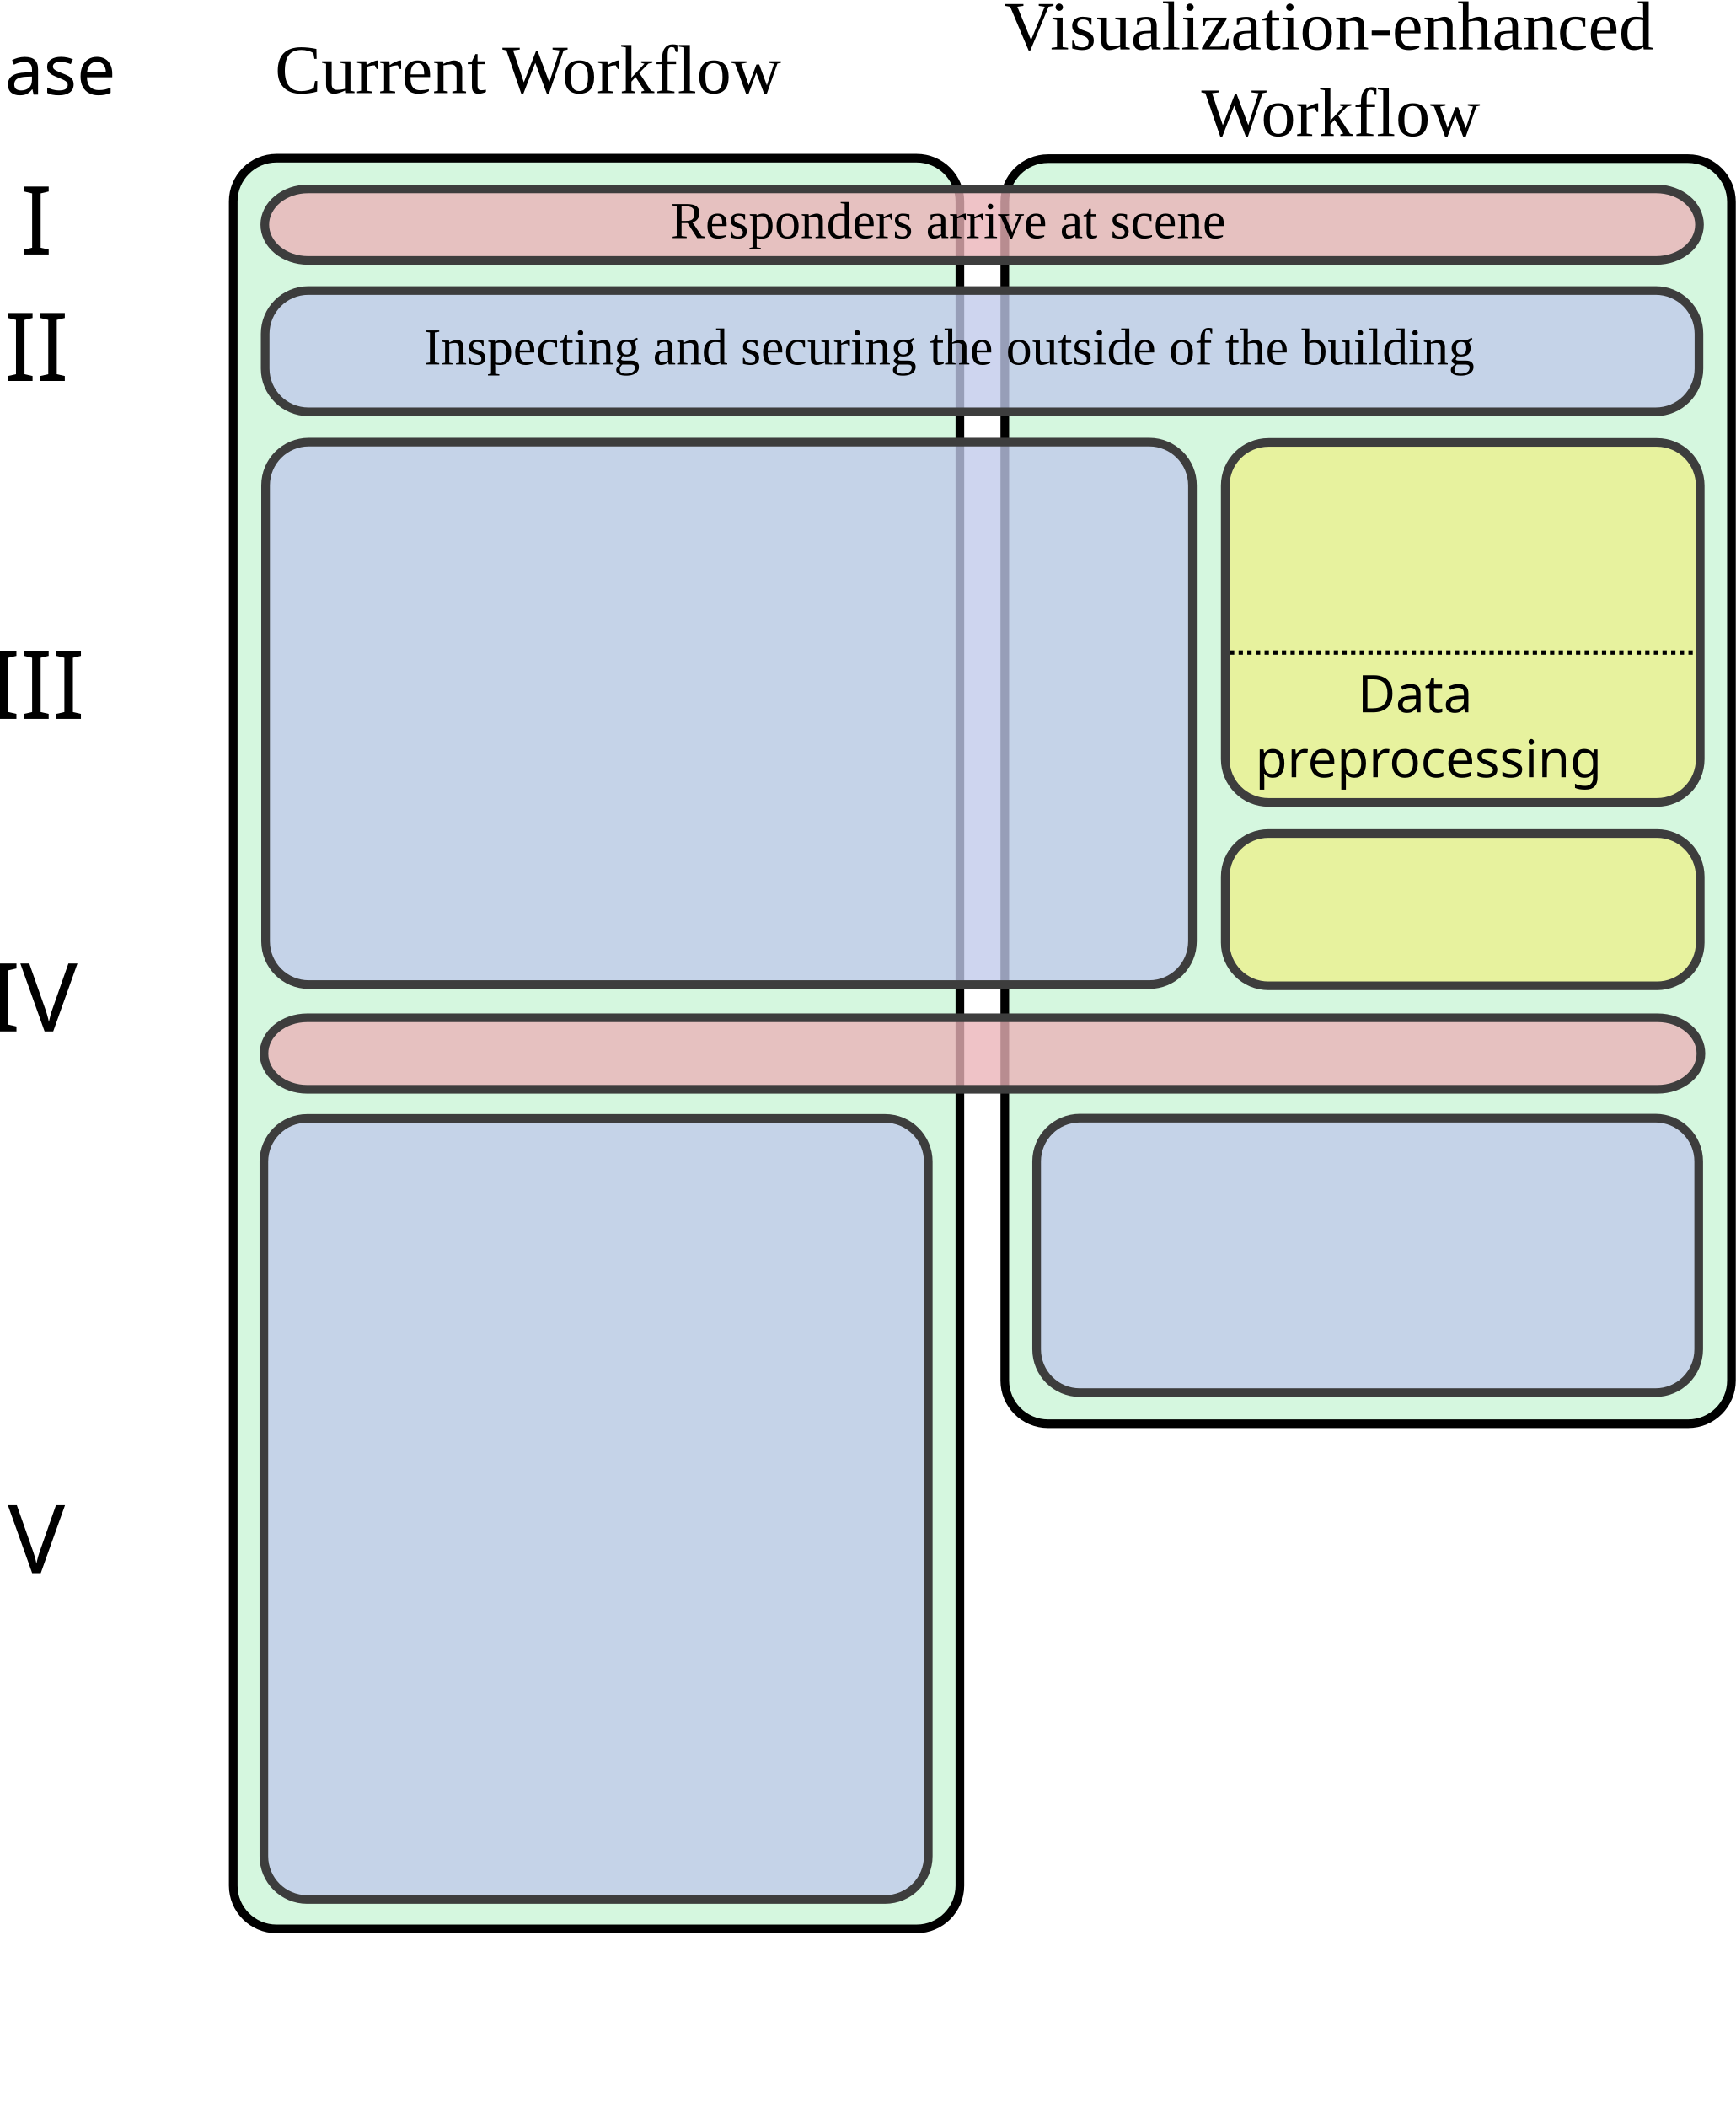
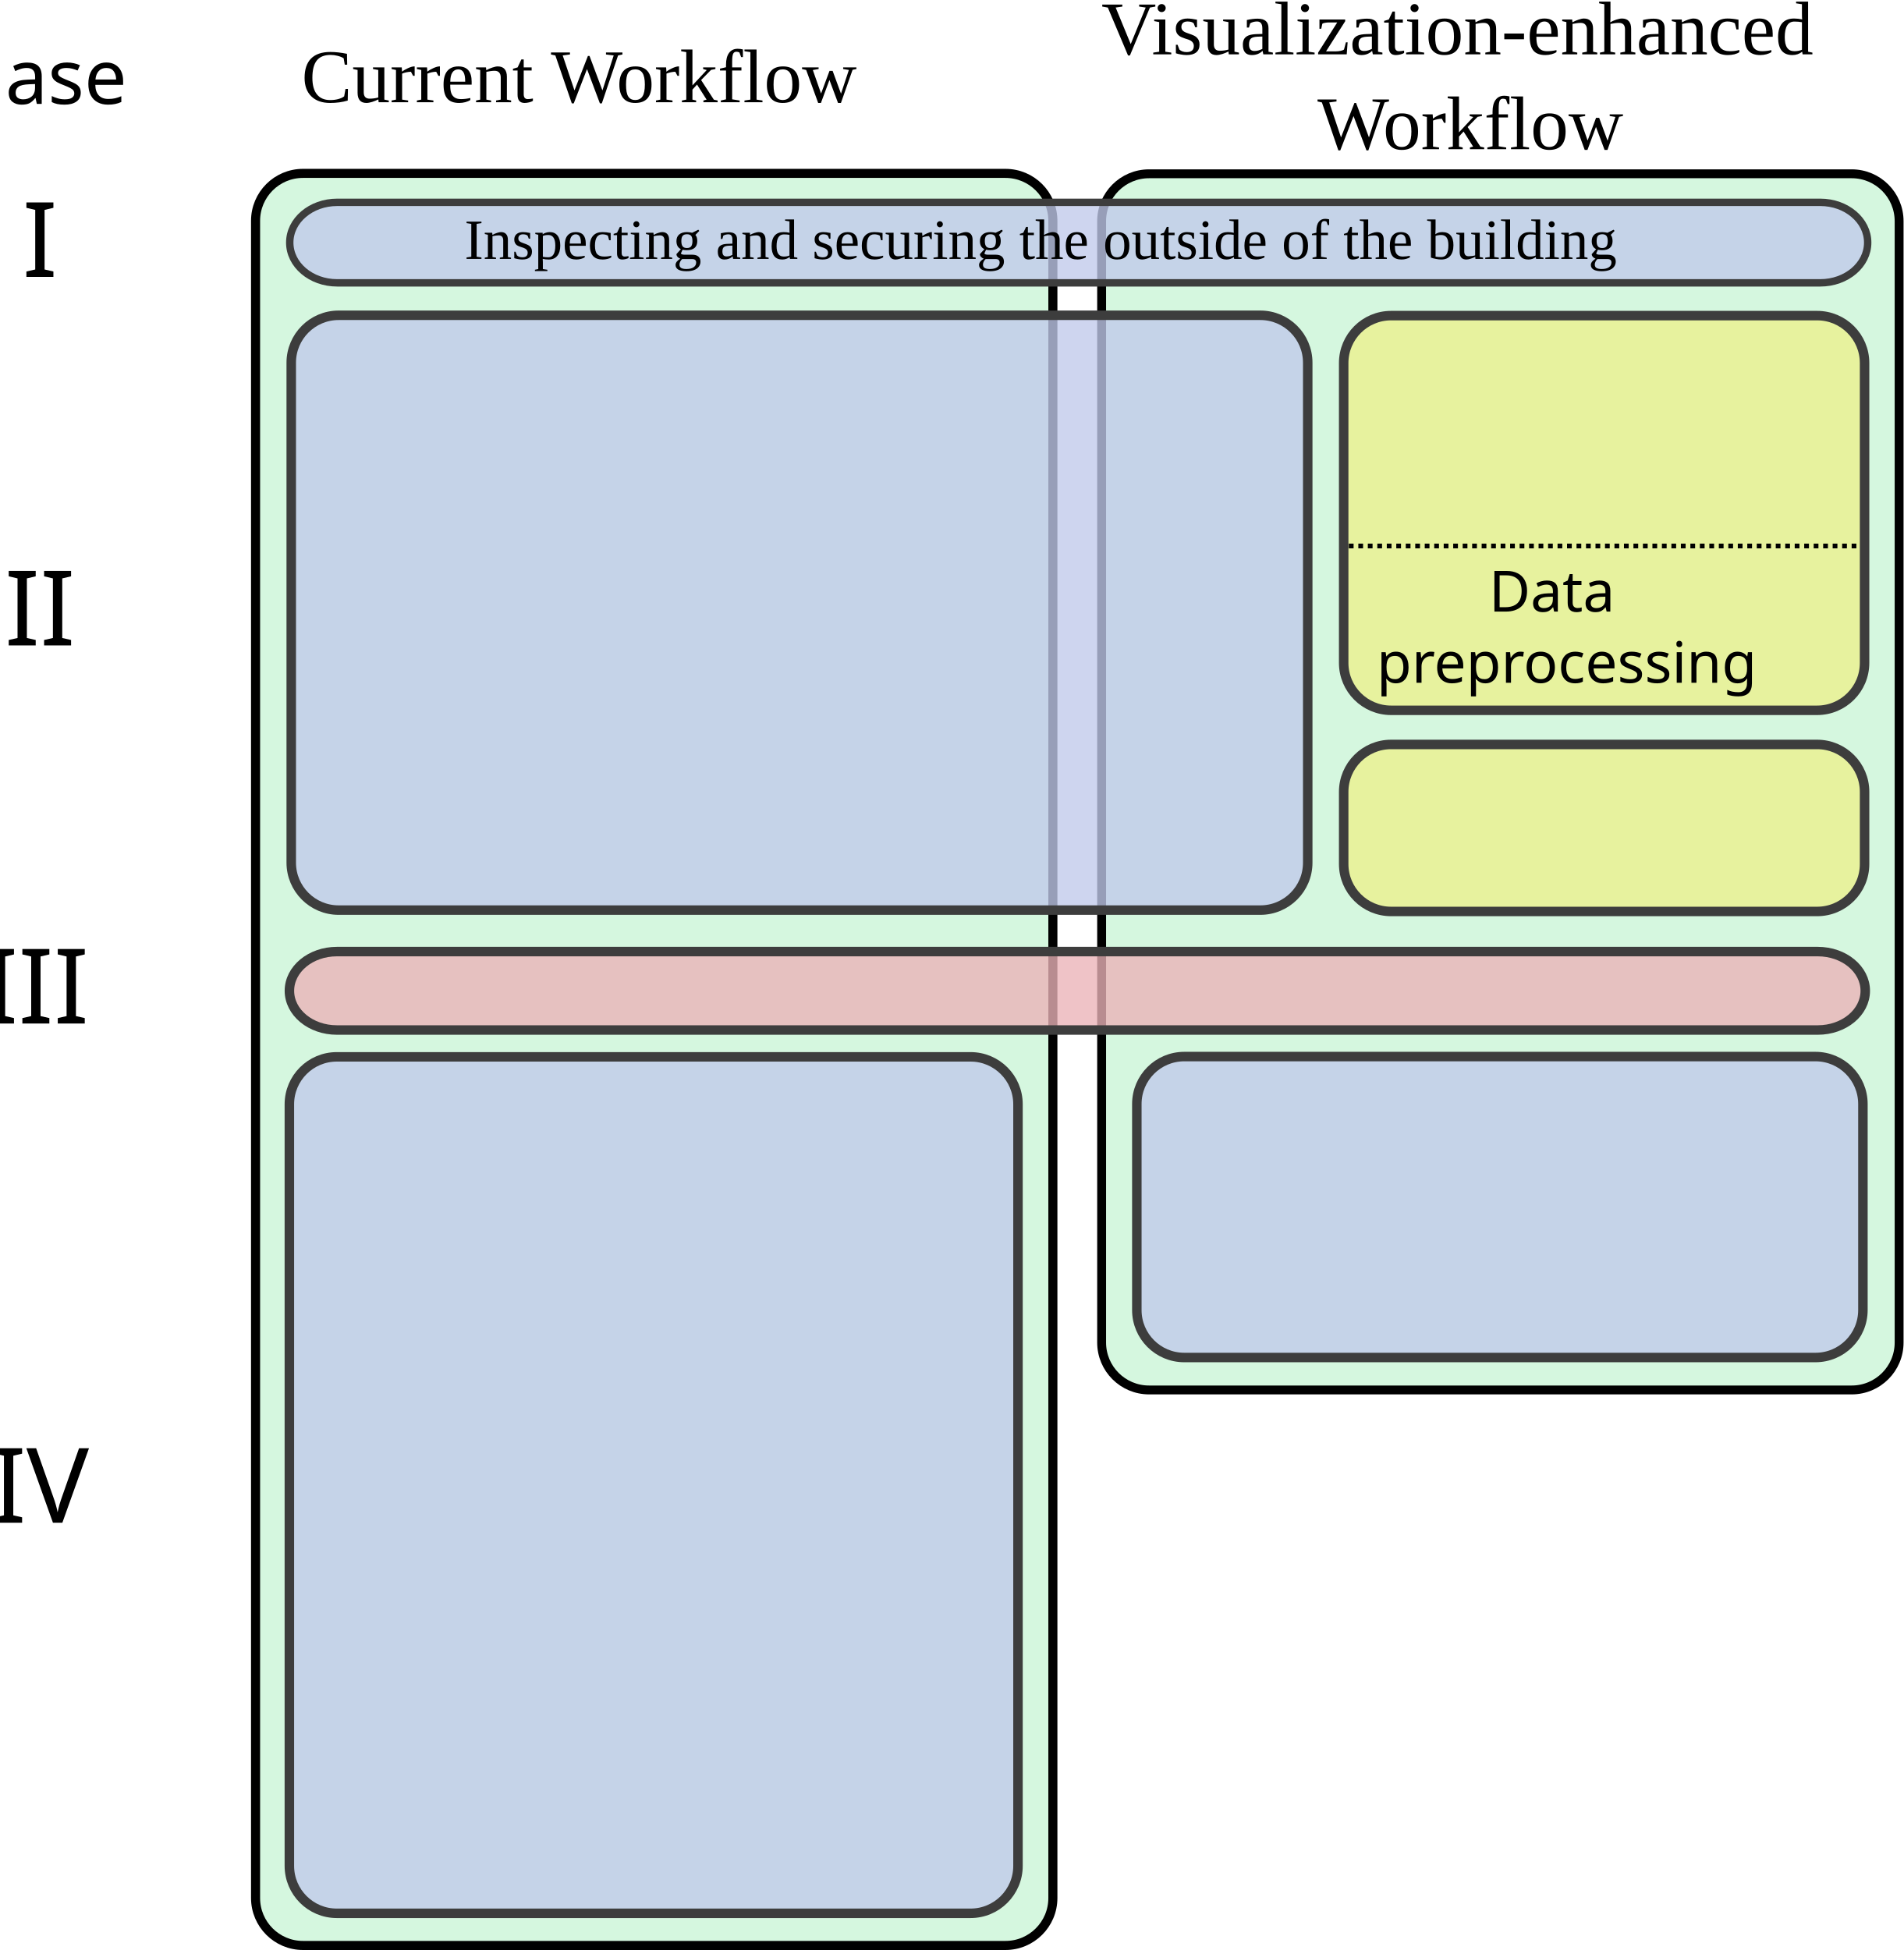
- <svg xmlns="http://www.w3.org/2000/svg" width="401.308" height="487.087" id="svg2985" version="1.1">
+ <svg xmlns="http://www.w3.org/2000/svg" width="401.308" height="411.103" id="svg2985" version="1.1">
  <defs id="defs2987">
    </defs>
-   <g id="layer1" transform="translate(90.60065,10.80058)">
-     <rect style="fill:#d5f7df;fill-opacity:1;fill-rule:nonzero;stroke:#000000;stroke-width:2;stroke-linecap:round;stroke-linejoin:miter;stroke-miterlimit:4;stroke-opacity:1;stroke-dasharray:none;stroke-dashoffset:0" id="rect3773" width="168" height="409.344" x="-36.679" y="25.767" rx="10" ry="10" />
+   <g id="layer1" transform="translate(90.60065,10.82985)">
+     <rect style="fill:#d5f7df;fill-opacity:1;fill-rule:nonzero;stroke:#000000;stroke-width:1.911;stroke-linecap:round;stroke-linejoin:miter;stroke-miterlimit:4;stroke-opacity:1;stroke-dasharray:none;stroke-dashoffset:0" id="rect3773" width="168.089" height="373.594" x="-36.723" y="25.723" rx="10" ry="10" />
    <text xml:space="preserve" style="font-size:25px;font-style:normal;font-variant:normal;font-weight:normal;font-stretch:normal;text-align:center;line-height:125%;letter-spacing:0px;word-spacing:0px;text-anchor:middle;fill:#000000;fill-opacity:1;stroke:none;font-family:HelveticaNeueLT Pro 55 Roman;-inkscape-font-specification:HelveticaNeueLT Pro 55 Roman" x="47.113" y="10.719" id="text3795">
      <tspan x="47.113" y="10.719" id="tspan3799" style="font-size:16px">Current Workflow</tspan>
    </text>
-     <rect style="fill:#d5f7df;fill-opacity:1;fill-rule:nonzero;stroke:#000000;stroke-width:2;stroke-linecap:round;stroke-linejoin:miter;stroke-miterlimit:4;stroke-opacity:1;stroke-dasharray:none;stroke-dashoffset:0" id="rect3773-7" width="168" height="292.455" x="141.707" y="25.872" rx="10" ry="10" />
+     <rect style="fill:#d5f7df;fill-opacity:1;fill-rule:nonzero;stroke:#000000;stroke-width:1.873;stroke-linecap:round;stroke-linejoin:miter;stroke-miterlimit:4;stroke-opacity:1;stroke-dasharray:none;stroke-dashoffset:0" id="rect3773-7" width="168.127" height="256.396" x="141.644" y="25.808" rx="10" ry="10" />
    <text xml:space="preserve" style="font-size:11px;font-style:normal;font-variant:normal;font-weight:normal;font-stretch:normal;text-align:center;line-height:125%;letter-spacing:0px;word-spacing:0px;text-anchor:middle;fill:#000000;fill-opacity:1;stroke:none;font-family:HelveticaNeueLT Pro 55 Roman;-inkscape-font-specification:HelveticaNeueLT Pro 55 Roman" x="226.257" y="0.623" id="text3795-4">
      <tspan x="226.257" y="0.623" style="font-size:16px" id="tspan3056">Visualization-enhanced</tspan>
      <tspan x="226.257" y="20.623" style="font-size:16px" id="tspan3054">Workflow</tspan>
    </text>
-     <rect style="fill:#ebb3b8;fill-opacity:0.784;fill-rule:nonzero;stroke:#3d3d3d;stroke-width:2;stroke-linecap:round;stroke-linejoin:miter;stroke-miterlimit:4;stroke-opacity:1;stroke-dasharray:none;stroke-dashoffset:0" id="rect3832" width="331.703" height="16.534" x="-29.382" y="32.871" rx="10" ry="10" />
-     <text xml:space="preserve" style="font-size:12px;font-style:normal;font-variant:normal;font-weight:normal;font-stretch:normal;text-align:center;line-height:125%;letter-spacing:0px;word-spacing:0px;text-anchor:middle;fill:#000000;fill-opacity:1;stroke:none;font-family:HelveticaNeueLT Pro 55 Roman;-inkscape-font-specification:HelveticaNeueLT Pro 55 Roman" x="136.128" y="44.234" id="text3834">
-       <tspan x="136.128" y="44.234" style="font-size:12px" id="tspan3884">Responders arrive at scene</tspan>
+     <rect style="fill:#c1caeb;fill-opacity:0.784;fill-rule:nonzero;stroke:#3d3d3d;stroke-width:1.559;stroke-linecap:round;stroke-linejoin:miter;stroke-miterlimit:4;stroke-opacity:1;stroke-dasharray:none;stroke-dashoffset:0" id="rect3832-8" width="332.664" height="16.975" x="-29.517" y="31.826" rx="10" ry="10" />
+     <text xml:space="preserve" style="font-size:12px;font-style:normal;font-variant:normal;font-weight:normal;font-stretch:normal;text-align:center;line-height:125%;letter-spacing:0px;word-spacing:0px;text-anchor:middle;fill:#000000;fill-opacity:1;stroke:none;font-family:HelveticaNeueLT Pro 55 Roman;-inkscape-font-specification:HelveticaNeueLT Pro 55 Roman" x="136.294" y="43.761" id="text3834-2">
+       <tspan x="136.294" y="43.761" style="font-size:12px" id="tspan3884-4">Inspecting and securing the outside of the building</tspan>
    </text>
-     <rect style="fill:#c1caeb;fill-opacity:0.784;fill-rule:nonzero;stroke:#3d3d3d;stroke-width:2;stroke-linecap:round;stroke-linejoin:miter;stroke-miterlimit:4;stroke-opacity:1;stroke-dasharray:none;stroke-dashoffset:0" id="rect3832-8" width="331.491" height="28.035" x="-29.296" y="56.36" rx="10" ry="10" />
-     <text xml:space="preserve" style="font-size:12px;font-style:normal;font-variant:normal;font-weight:normal;font-stretch:normal;text-align:center;line-height:125%;letter-spacing:0px;word-spacing:0px;text-anchor:middle;fill:#000000;fill-opacity:1;stroke:none;font-family:HelveticaNeueLT Pro 55 Roman;-inkscape-font-specification:HelveticaNeueLT Pro 55 Roman" x="136.34" y="73.444" id="text3834-2">
-       <tspan x="136.34" y="73.444" style="font-size:12px" id="tspan3884-4">Inspecting and securing the outside of the building</tspan>
-     </text>
-     <rect style="fill:#c1caeb;fill-opacity:0.784;fill-rule:nonzero;stroke:#3d3d3d;stroke-width:2;stroke-linecap:round;stroke-linejoin:miter;stroke-miterlimit:4;stroke-opacity:1;stroke-dasharray:none;stroke-dashoffset:0" id="rect3832-8-5" width="214.297" height="125.401" x="-29.202" y="91.41" rx="10" ry="10" />
+     <rect style="fill:#c1caeb;fill-opacity:0.784;fill-rule:nonzero;stroke:#3d3d3d;stroke-width:2;stroke-linecap:round;stroke-linejoin:miter;stroke-miterlimit:4;stroke-opacity:1;stroke-dasharray:none;stroke-dashoffset:0" id="rect3832-8-5" width="214.297" height="125.401" x="-29.202" y="55.64" rx="10" ry="10" />
    <text xml:space="preserve" style="font-size:11.95px;font-style:normal;font-variant:normal;font-weight:normal;font-stretch:normal;text-align:center;line-height:125%;letter-spacing:0px;word-spacing:0px;text-anchor:middle;fill:#000000;fill-opacity:1;stroke:none;font-family:HelveticaNeueLT Pro 55 Roman;-inkscape-font-specification:HelveticaNeueLT Pro 55 Roman" x="137.049" y="138.935" id="text3834-2-1">
      <tspan x="137.049" y="138.935" style="font-size:11px" id="tspan3884-4-7" />
    </text>
    <text xml:space="preserve" style="font-size:11px;font-style:normal;font-variant:normal;font-weight:normal;font-stretch:normal;text-align:center;line-height:125%;letter-spacing:0px;word-spacing:0px;text-anchor:middle;fill:#000000;fill-opacity:1;stroke:none;font-family:HelveticaNeueLT Pro 55 Roman;-inkscape-font-specification:HelveticaNeueLT Pro 55 Roman" x="35" y="189.505" id="text3959" transform="translate(0,2.6171875e-5)">
      <tspan id="tspan3961" x="35" y="189.505" />
    </text>
-     <rect style="fill:#f1f180;fill-opacity:0.676;fill-rule:nonzero;stroke:#3d3d3d;stroke-width:2;stroke-linecap:round;stroke-linejoin:miter;stroke-miterlimit:4;stroke-opacity:1;stroke-dasharray:none;stroke-dashoffset:0" id="rect3832-8-1" width="109.815" height="83.21" x="192.673" y="91.48" rx="10" ry="10" />
-     <flowRoot xml:space="preserve" id="flowRoot4056" style="font-size:12px;font-style:normal;font-variant:normal;font-weight:normal;font-stretch:normal;text-align:center;line-height:125%;letter-spacing:0px;word-spacing:0px;text-anchor:middle;fill:#000000;fill-opacity:1;stroke:none;font-family:HelveticaNeueLT Pro 55 Roman;-inkscape-font-specification:HelveticaNeueLT Pro 55 Roman" transform="translate(-0.125258,-38.03687)">
+     <rect style="fill:#f1f180;fill-opacity:0.676;fill-rule:nonzero;stroke:#3d3d3d;stroke-width:2;stroke-linecap:round;stroke-linejoin:miter;stroke-miterlimit:4;stroke-opacity:1;stroke-dasharray:none;stroke-dashoffset:0" id="rect3832-8-1" width="109.815" height="83.21" x="192.673" y="55.709" rx="10" ry="10" />
+     <flowRoot xml:space="preserve" id="flowRoot4056" style="font-size:12px;font-style:normal;font-variant:normal;font-weight:normal;font-stretch:normal;text-align:center;line-height:125%;letter-spacing:0px;word-spacing:0px;text-anchor:middle;fill:#000000;fill-opacity:1;stroke:none;font-family:HelveticaNeueLT Pro 55 Roman;-inkscape-font-specification:HelveticaNeueLT Pro 55 Roman" transform="translate(-0.125258,-73.80728)">
      <flowRegion id="flowRegion4058">
        <rect id="rect4060" width="86.071" height="71.429" x="204.643" y="132.362" style="font-size:12px;text-align:center;line-height:125%;text-anchor:middle" />
      </flowRegion>
      <flowPara id="flowPara4074">Scaning the</flowPara>
      <flowPara id="flowPara3060">building using</flowPara>
      <flowPara id="flowPara3923">robots</flowPara>
    </flowRoot>
-     <rect style="fill:#c1caeb;fill-opacity:0.784;fill-rule:nonzero;stroke:#3d3d3d;stroke-width:2;stroke-linecap:round;stroke-linejoin:miter;stroke-miterlimit:4;stroke-opacity:1;stroke-dasharray:none;stroke-dashoffset:0" id="rect3832-8-5-4" width="153.609" height="180.562" x="-29.597" y="247.747" rx="10" ry="10" />
+     <rect style="fill:#c1caeb;fill-opacity:0.784;fill-rule:nonzero;stroke:#3d3d3d;stroke-width:2;stroke-linecap:round;stroke-linejoin:miter;stroke-miterlimit:4;stroke-opacity:1;stroke-dasharray:none;stroke-dashoffset:0" id="rect3832-8-5-4" width="153.609" height="180.562" x="-29.597" y="211.976" rx="10" ry="10" />
    <flowRoot xml:space="preserve" id="flowRoot4103" style="font-size:11px;font-style:normal;font-variant:normal;font-weight:normal;font-stretch:normal;text-align:center;line-height:125%;letter-spacing:0px;word-spacing:0px;text-anchor:middle;fill:#000000;fill-opacity:1;stroke:none;font-family:HelveticaNeueLT Pro 55 Roman;-inkscape-font-specification:HelveticaNeueLT Pro 55 Roman">
      <flowRegion id="flowRegion4105">
        <rect id="rect4107" width="186.429" height="101.786" x="3.571" y="267.005" />
      </flowRegion>
      <flowPara id="flowPara4109" />
    </flowRoot>
-     <flowRoot xml:space="preserve" id="flowRoot4121" style="font-size:12px;font-style:normal;font-variant:normal;font-weight:normal;font-stretch:normal;text-align:center;line-height:125%;letter-spacing:0px;word-spacing:0px;text-anchor:middle;fill:#000000;fill-opacity:1;stroke:none;font-family:HelveticaNeueLT Pro 55 Roman;-inkscape-font-specification:HelveticaNeueLT Pro 55 Roman" transform="translate(-13.57484,40.87085)">
+     <flowRoot xml:space="preserve" id="flowRoot4121" style="font-size:12px;font-style:normal;font-variant:normal;font-weight:normal;font-stretch:normal;text-align:center;line-height:125%;letter-spacing:0px;word-spacing:0px;text-anchor:middle;fill:#000000;fill-opacity:1;stroke:none;font-family:HelveticaNeueLT Pro 55 Roman;-inkscape-font-specification:HelveticaNeueLT Pro 55 Roman" transform="translate(-13.57484,5.100432)">
      <flowRegion id="flowRegion4123">
        <rect id="rect4125" width="113.214" height="77.857" x="4.286" y="268.791" style="font-size:12px" />
      </flowRegion>
      <flowPara id="flowPara4127">Exploration of the</flowPara>
      <flowPara id="flowPara4129">building's interior</flowPara>
      <flowPara id="flowPara4131">and</flowPara>
      <flowPara id="flowPara4133">fulfilling objectives</flowPara>
    </flowRoot>
    <flowRoot xml:space="preserve" id="flowRoot4218" style="font-size:11px;font-style:normal;font-variant:normal;font-weight:normal;font-stretch:normal;text-align:center;line-height:125%;letter-spacing:0px;word-spacing:0px;text-anchor:middle;fill:#000000;fill-opacity:1;stroke:none;font-family:HelveticaNeueLT Pro 55 Roman;-inkscape-font-specification:HelveticaNeueLT Pro 55 Roman">
      <flowRegion id="flowRegion4220">
        <rect id="rect4222" width="53.929" height="21.786" x="209.643" y="217.362" />
      </flowRegion>
      <flowPara id="flowPara4224" />
    </flowRoot>
-     <rect style="fill:#f1f180;fill-opacity:0.676;fill-rule:nonzero;stroke:#3d3d3d;stroke-width:2;stroke-linecap:round;stroke-linejoin:miter;stroke-miterlimit:4;stroke-opacity:1;stroke-dasharray:none;stroke-dashoffset:0" id="rect3832-8-1-9-9" width="109.815" height="35.21" x="192.674" y="181.887" rx="10" ry="10" />
-     <flowRoot xml:space="preserve" id="flowRoot4087" style="font-size:12px;font-style:normal;font-variant:normal;font-weight:normal;font-stretch:normal;text-align:center;line-height:125%;letter-spacing:0px;word-spacing:0px;text-anchor:middle;fill:#000000;fill-opacity:1;stroke:none;font-family:HelveticaNeueLT Pro 55 Roman;-inkscape-font-specification:HelveticaNeueLT Pro 55 Roman" transform="translate(15.39952,-1.071072)">
+     <rect style="fill:#f1f180;fill-opacity:0.676;fill-rule:nonzero;stroke:#3d3d3d;stroke-width:2;stroke-linecap:round;stroke-linejoin:miter;stroke-miterlimit:4;stroke-opacity:1;stroke-dasharray:none;stroke-dashoffset:0" id="rect3832-8-1-9-9" width="109.815" height="35.21" x="192.674" y="146.116" rx="10" ry="10" />
+     <flowRoot xml:space="preserve" id="flowRoot4087" style="font-size:12px;font-style:normal;font-variant:normal;font-weight:normal;font-stretch:normal;text-align:center;line-height:125%;letter-spacing:0px;word-spacing:0px;text-anchor:middle;fill:#000000;fill-opacity:1;stroke:none;font-family:HelveticaNeueLT Pro 55 Roman;-inkscape-font-specification:HelveticaNeueLT Pro 55 Roman" transform="translate(15.39952,-36.84149)">
      <flowRegion id="flowRegion4089">
        <rect id="rect4091" width="79.802" height="28.284" x="192.434" y="187.232" style="font-size:12px" />
      </flowRegion>
      <flowPara id="flowPara4093">Data exploration</flowPara>
      <flowPara id="flowPara4095">ata</flowPara>
    </flowRoot>
-     <rect style="fill:#ebb3b8;fill-opacity:0.784;fill-rule:nonzero;stroke:#3d3d3d;stroke-width:2;stroke-linecap:round;stroke-linejoin:miter;stroke-miterlimit:4;stroke-opacity:1;stroke-dasharray:none;stroke-dashoffset:0" id="rect3832-1" width="332.223" height="16.534" x="-29.571" y="224.484" rx="10" ry="10" />
-     <flowRoot xml:space="preserve" id="flowRoot4259-8" style="font-size:12px;font-style:normal;font-variant:normal;font-weight:normal;font-stretch:normal;text-align:center;line-height:125%;letter-spacing:0px;word-spacing:0px;text-anchor:middle;fill:#000000;fill-opacity:1;stroke:none;font-family:HelveticaNeueLT Pro 55 Roman;-inkscape-font-specification:HelveticaNeueLT Pro 55 Roman" transform="translate(-131.747,14.45272)">
+     <rect style="fill:#ebb3b8;fill-opacity:0.784;fill-rule:nonzero;stroke:#3d3d3d;stroke-width:2;stroke-linecap:round;stroke-linejoin:miter;stroke-miterlimit:4;stroke-opacity:1;stroke-dasharray:none;stroke-dashoffset:0" id="rect3832-1" width="332.223" height="16.534" x="-29.588" y="189.785" rx="10" ry="10" />
+     <flowRoot xml:space="preserve" id="flowRoot4259-8" style="font-size:12px;font-style:normal;font-variant:normal;font-weight:normal;font-stretch:normal;text-align:center;line-height:125%;letter-spacing:0px;word-spacing:0px;text-anchor:middle;fill:#000000;fill-opacity:1;stroke:none;font-family:HelveticaNeueLT Pro 55 Roman;-inkscape-font-specification:HelveticaNeueLT Pro 55 Roman" transform="translate(-131.747,-21.31769)">
      <flowRegion id="flowRegion4261-8">
        <rect id="rect4263-2" width="160.712" height="23.434" x="187.857" y="212.362" style="font-size:12px" />
      </flowRegion>
      <flowPara id="flowPara4265-4">Rescuers enter the building</flowPara>
    </flowRoot>
-     <rect style="fill:#c1caeb;fill-opacity:0.784;fill-rule:nonzero;stroke:#3d3d3d;stroke-width:2;stroke-linecap:round;stroke-linejoin:miter;stroke-miterlimit:4;stroke-opacity:1;stroke-dasharray:none;stroke-dashoffset:0" id="rect3832-8-5-4-1" width="153.073" height="63.446" x="149.066" y="247.688" rx="10" ry="10" />
-     <flowRoot xml:space="preserve" id="flowRoot4121-5" style="font-size:12px;font-style:normal;font-variant:normal;font-weight:normal;font-stretch:normal;text-align:center;line-height:125%;letter-spacing:0px;word-spacing:0px;text-anchor:middle;fill:#000000;fill-opacity:1;stroke:none;font-family:HelveticaNeueLT Pro 55 Roman;-inkscape-font-specification:HelveticaNeueLT Pro 55 Roman" transform="translate(149.1013,-17.74561)">
+     <rect style="fill:#c1caeb;fill-opacity:0.784;fill-rule:nonzero;stroke:#3d3d3d;stroke-width:2;stroke-linecap:round;stroke-linejoin:miter;stroke-miterlimit:4;stroke-opacity:1;stroke-dasharray:none;stroke-dashoffset:0" id="rect3832-8-5-4-1" width="153.073" height="63.446" x="149.066" y="211.917" rx="10" ry="10" />
+     <flowRoot xml:space="preserve" id="flowRoot4121-5" style="font-size:12px;font-style:normal;font-variant:normal;font-weight:normal;font-stretch:normal;text-align:center;line-height:125%;letter-spacing:0px;word-spacing:0px;text-anchor:middle;fill:#000000;fill-opacity:1;stroke:none;font-family:HelveticaNeueLT Pro 55 Roman;-inkscape-font-specification:HelveticaNeueLT Pro 55 Roman" transform="translate(149.1013,-53.51603)">
      <flowRegion id="flowRegion4123-2">
        <rect id="rect4125-7" width="144.643" height="65.714" x="4.286" y="268.791" style="font-size:12px" />
      </flowRegion>
      <flowPara id="flowPara4127-6">Exploration of the</flowPara>
      <flowPara id="flowPara4129-1">building's interior</flowPara>
      <flowPara id="flowPara4131-4">and</flowPara>
      <flowPara id="flowPara4133-2">fulfilling objectives</flowPara>
    </flowRoot>
-     <flowRoot xml:space="preserve" id="flowRoot4256" style="font-size:12px;font-style:normal;font-variant:normal;font-weight:normal;font-stretch:normal;text-align:center;line-height:125%;letter-spacing:0px;word-spacing:0px;text-anchor:middle;fill:#000000;fill-opacity:1;stroke:none;font-family:HelveticaNeueLT Pro 55 Roman;-inkscape-font-specification:HelveticaNeueLT Pro 55 Roman" transform="translate(-35.626,8.65621)">
+     <flowRoot xml:space="preserve" id="flowRoot4256" style="font-size:12px;font-style:normal;font-variant:normal;font-weight:normal;font-stretch:normal;text-align:center;line-height:125%;letter-spacing:0px;word-spacing:0px;text-anchor:middle;fill:#000000;fill-opacity:1;stroke:none;font-family:HelveticaNeueLT Pro 55 Roman;-inkscape-font-specification:HelveticaNeueLT Pro 55 Roman" transform="translate(-35.626,-27.1142)">
      <flowRegion id="flowRegion4258">
        <rect id="rect4260" width="185.714" height="87.5" x="20.714" y="109.531" style="font-size:12px" />
      </flowRegion>
      <flowPara id="flowPara4262">Inspecting, securing,</flowPara>
      <flowPara id="flowPara3048">and stabilizing</flowPara>
      <flowPara id="flowPara3052">the interior of</flowPara>
      <flowPara id="flowPara3072">the building</flowPara>
      <flowPara id="flowPara3087">without entering</flowPara>
    </flowRoot>
-     <path style="fill:none;stroke:#000000;stroke-width:1;stroke-linecap:butt;stroke-linejoin:miter;stroke-miterlimit:4;stroke-opacity:1;stroke-dasharray:1, 1;stroke-dashoffset:0" d="m 193.762,140.047 107.502,0" id="path3091" />
-     <text xml:space="preserve" style="font-size:12px;font-style:normal;font-variant:normal;font-weight:normal;font-stretch:normal;text-align:center;line-height:125%;letter-spacing:0px;word-spacing:0px;text-anchor:middle;fill:#000000;fill-opacity:1;stroke:none;font-family:Lucida Sans;-inkscape-font-specification:Lucida Sans" x="247.496" y="153.876" id="text3925">
-       <tspan x="247.496" y="153.876" id="tspan3929" style="font-size:12px;font-family:HelveticaNeueLT Pro 55 Roman;-inkscape-font-specification:HelveticaNeueLT Pro 55 Roman">Data</tspan>
-       <tspan x="247.496" y="168.876" style="font-size:12px;font-family:HelveticaNeueLT Pro 55 Roman;-inkscape-font-specification:HelveticaNeueLT Pro 55 Roman" id="tspan3084">preprocessing</tspan>
+     <path style="fill:none;stroke:#000000;stroke-width:1;stroke-linecap:butt;stroke-linejoin:miter;stroke-miterlimit:4;stroke-opacity:1;stroke-dasharray:1, 1;stroke-dashoffset:0" d="m 193.762,104.277 107.502,0" id="path3091" />
+     <text xml:space="preserve" style="font-size:12px;font-style:normal;font-variant:normal;font-weight:normal;font-stretch:normal;text-align:center;line-height:125%;letter-spacing:0px;word-spacing:0px;text-anchor:middle;fill:#000000;fill-opacity:1;stroke:none;font-family:Lucida Sans;-inkscape-font-specification:Lucida Sans" x="247.496" y="118.106" id="text3925">
+       <tspan x="247.496" y="118.106" id="tspan3929" style="font-size:12px;font-family:HelveticaNeueLT Pro 55 Roman;-inkscape-font-specification:HelveticaNeueLT Pro 55 Roman">Data</tspan>
+       <tspan x="247.496" y="133.106" style="font-size:12px;font-family:HelveticaNeueLT Pro 55 Roman;-inkscape-font-specification:HelveticaNeueLT Pro 55 Roman" id="tspan3084">preprocessing</tspan>
    </text>
    <text xml:space="preserve" style="font-size:28px;font-style:normal;font-variant:normal;font-weight:normal;font-stretch:normal;text-align:center;line-height:125%;letter-spacing:0px;word-spacing:0px;text-anchor:middle;fill:#000000;fill-opacity:1;stroke:none;font-family:Lucida Sans;-inkscape-font-specification:Lucida Sans" x="-44.286" y="59.766" id="text3084" transform="translate(-37.67857,-10.80058)">
      <tspan id="tspan3086" x="-44.286" y="59.766" />
    </text>
    <text xml:space="preserve" style="font-size:28px;font-style:normal;font-variant:normal;font-weight:normal;font-stretch:normal;text-align:center;line-height:125%;letter-spacing:0px;word-spacing:0px;text-anchor:middle;fill:#000000;fill-opacity:1;stroke:none;font-family:Lucida Sans;-inkscape-font-specification:Lucida Sans" x="-64.145" y="91.117" id="text3876" transform="translate(-37.67857,-10.80058)">
      <tspan id="tspan3878" x="-64.145" y="91.117" />
    </text>
-     <text xml:space="preserve" style="font-size:22px;font-style:normal;font-variant:normal;font-weight:normal;font-stretch:normal;text-align:center;line-height:125%;letter-spacing:0px;word-spacing:0px;text-anchor:middle;fill:#000000;fill-opacity:1;stroke:none;font-family:Lucida Console;-inkscape-font-specification:Lucida Console" x="-67.879" y="48.029" id="text3880">
-       <tspan id="tspan3882" x="-67.879" y="48.029">I</tspan>
+     <text xml:space="preserve" style="font-size:22px;font-style:normal;font-variant:normal;font-weight:normal;font-stretch:normal;text-align:center;line-height:125%;letter-spacing:0px;word-spacing:0px;text-anchor:middle;fill:#000000;fill-opacity:1;stroke:none;font-family:Lucida Console;-inkscape-font-specification:Lucida Console" x="-67.879" y="47.547" id="text3884">
+       <tspan id="tspan3886" x="-67.879" y="47.547">I</tspan>
    </text>
-     <text xml:space="preserve" style="font-size:22px;font-style:normal;font-variant:normal;font-weight:normal;font-stretch:normal;text-align:center;line-height:125%;letter-spacing:0px;word-spacing:0px;text-anchor:middle;fill:#000000;fill-opacity:1;stroke:none;font-family:Lucida Console;-inkscape-font-specification:Lucida Console" x="-67.879" y="77.269" id="text3884">
-       <tspan id="tspan3886" x="-67.879" y="77.269">II</tspan>
+     <text xml:space="preserve" style="font-size:22px;font-style:normal;font-variant:normal;font-weight:normal;font-stretch:normal;text-align:center;line-height:125%;letter-spacing:0px;word-spacing:0px;text-anchor:middle;fill:#000000;fill-opacity:1;stroke:none;font-family:Lucida Console;-inkscape-font-specification:Lucida Console" x="-67.879" y="125.232" id="text3888">
+       <tspan id="tspan3890" x="-67.879" y="125.232">II</tspan>
    </text>
-     <text xml:space="preserve" style="font-size:22px;font-style:normal;font-variant:normal;font-weight:normal;font-stretch:normal;text-align:center;line-height:125%;letter-spacing:0px;word-spacing:0px;text-anchor:middle;fill:#000000;fill-opacity:1;stroke:none;font-family:Lucida Console;-inkscape-font-specification:Lucida Console" x="-67.879" y="155.377" id="text3888">
-       <tspan id="tspan3890" x="-67.879" y="155.377">III</tspan>
+     <text xml:space="preserve" style="font-size:22px;font-style:normal;font-variant:normal;font-weight:normal;font-stretch:normal;text-align:center;line-height:125%;letter-spacing:0px;word-spacing:0px;text-anchor:middle;fill:#000000;fill-opacity:1;stroke:none;font-family:Lucida Console;-inkscape-font-specification:Lucida Console" x="-68.728" y="204.943" id="text3892">
+       <tspan id="tspan3894" x="-68.728" y="204.943">III</tspan>
    </text>
-     <text xml:space="preserve" style="font-size:22px;font-style:normal;font-variant:normal;font-weight:normal;font-stretch:normal;text-align:center;line-height:125%;letter-spacing:0px;word-spacing:0px;text-anchor:middle;fill:#000000;fill-opacity:1;stroke:none;font-family:Lucida Console;-inkscape-font-specification:Lucida Console" x="-68.728" y="227.642" id="text3892">
-       <tspan id="tspan3894" x="-68.728" y="227.642">IV</tspan>
-     </text>
-     <text xml:space="preserve" style="font-size:22px;font-style:normal;font-variant:normal;font-weight:normal;font-stretch:normal;text-align:center;line-height:125%;letter-spacing:0px;word-spacing:0px;text-anchor:middle;fill:#000000;fill-opacity:1;stroke:none;font-family:Lucida Console;-inkscape-font-specification:Lucida Console" x="-67.874" y="352.869" id="text3896">
-       <tspan id="tspan3898" x="-67.874" y="352.869">V</tspan>
+     <text xml:space="preserve" style="font-size:22px;font-style:normal;font-variant:normal;font-weight:normal;font-stretch:normal;text-align:center;line-height:125%;letter-spacing:0px;word-spacing:0px;text-anchor:middle;fill:#000000;fill-opacity:1;stroke:none;font-family:Lucida Console;-inkscape-font-specification:Lucida Console" x="-67.874" y="310.194" id="text3896">
+       <tspan id="tspan3898" x="-67.874" y="310.194">IV</tspan>
    </text>
    <text xml:space="preserve" style="font-size:28px;font-style:normal;font-variant:normal;font-weight:normal;font-stretch:normal;text-align:center;line-height:125%;letter-spacing:0px;word-spacing:0px;text-anchor:middle;fill:#000000;fill-opacity:1;stroke:none;font-family:Lucida Console;-inkscape-font-specification:Lucida Console" x="-68.241" y="11.078" id="text3079">
      <tspan id="tspan3081" x="-68.241" y="11.078" style="font-size:16px">Phase</tspan>
    </text>
  </g>
</svg>
